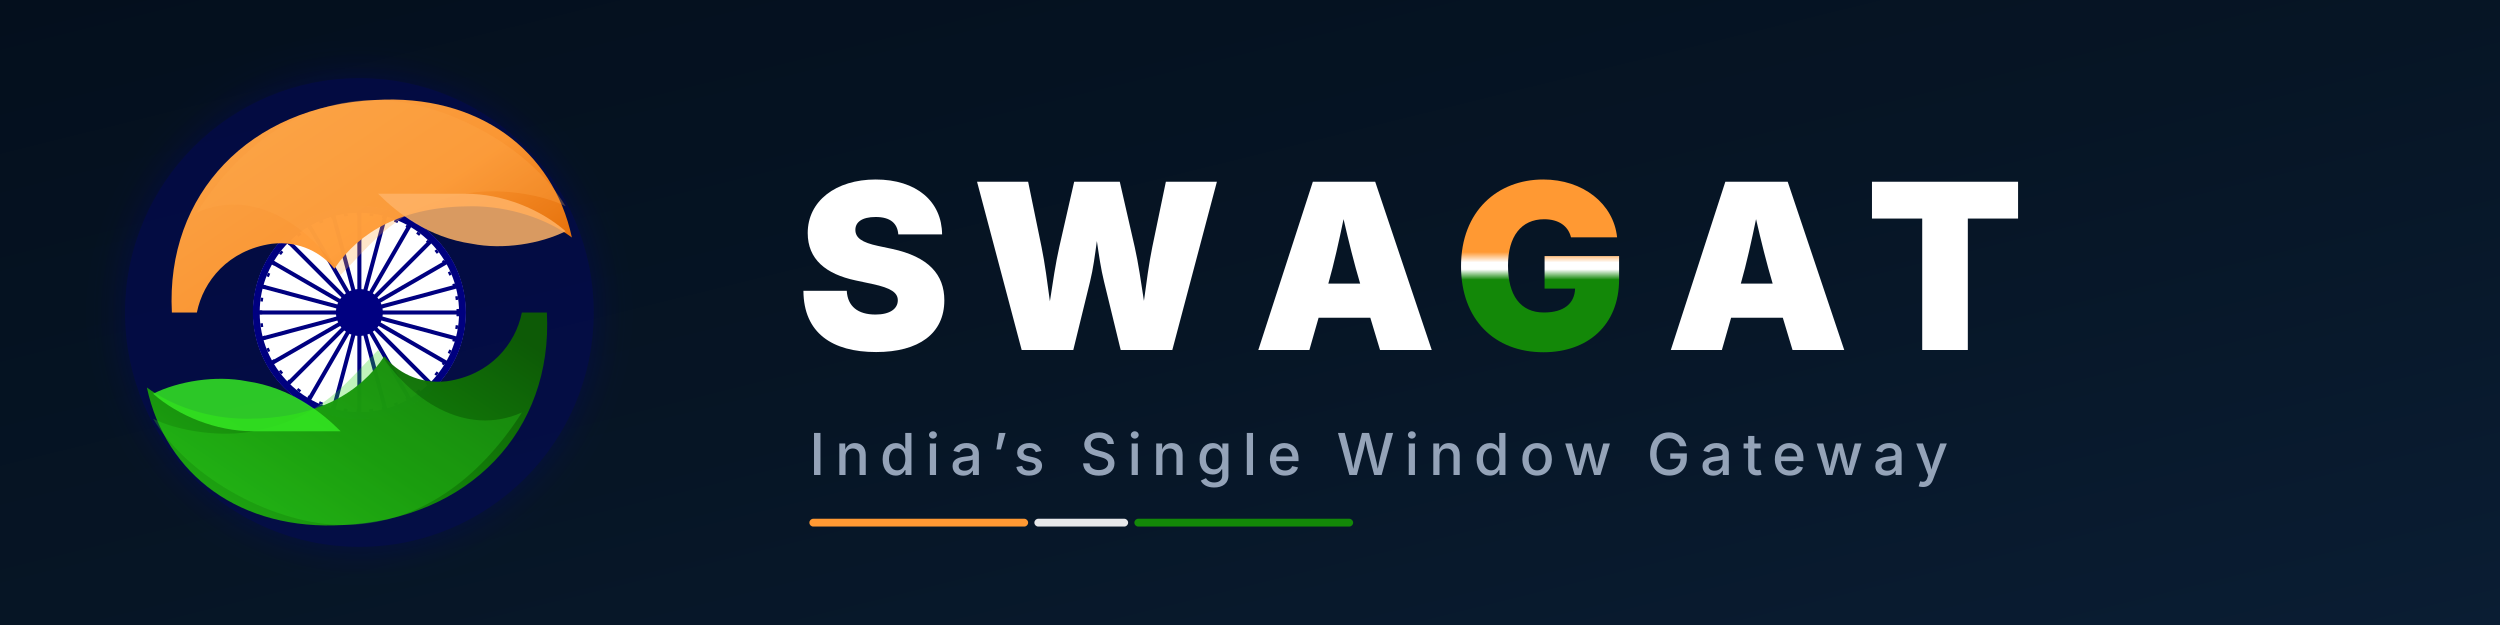
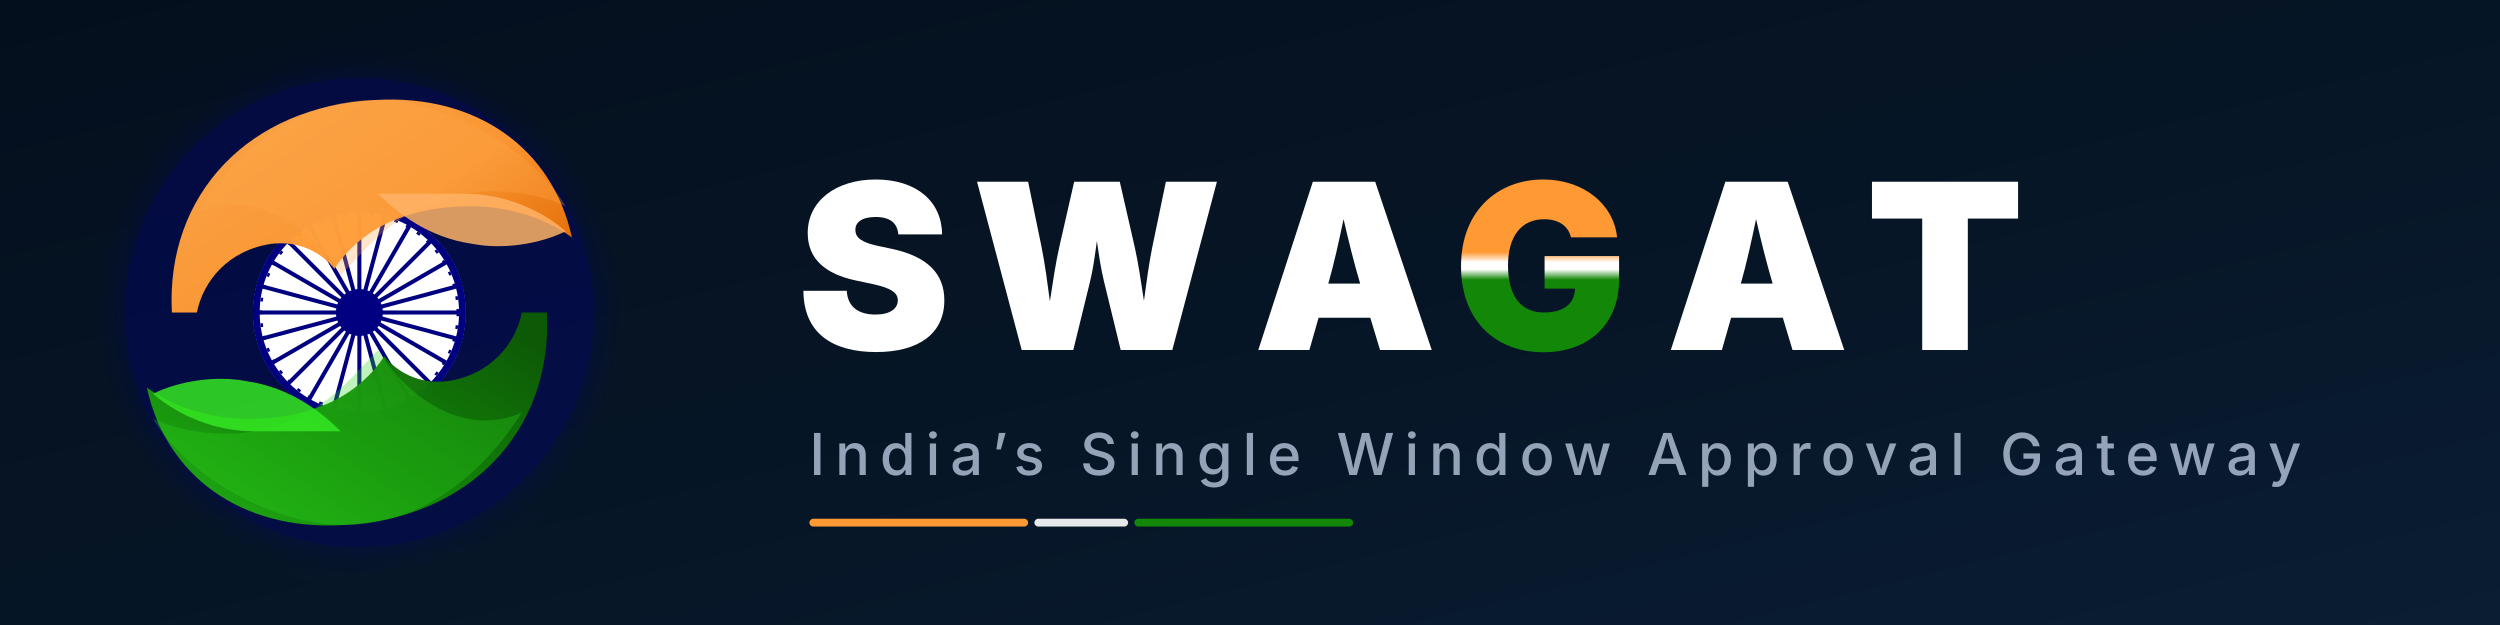
<svg xmlns="http://www.w3.org/2000/svg" viewBox="0 0 800 200" width="100%" height="100%">
  <defs>
    <linearGradient id="bgGrad" x1="0%" y1="0%" x2="100%" y2="100%">
      <stop offset="0%" stop-color="#040F1D" />
      <stop offset="50%" stop-color="#061525" />
      <stop offset="100%" stop-color="#0A1D33" />
    </linearGradient>
    <linearGradient id="saffronHand" x1="0%" y1="0%" x2="100%" y2="80%">
      <stop offset="0%" stop-color="#FFA84A" />
      <stop offset="60%" stop-color="#FF9933" />
      <stop offset="100%" stop-color="#E66A00" />
    </linearGradient>
    <linearGradient id="greenHand" x1="0%" y1="100%" x2="100%" y2="20%">
      <stop offset="0%" stop-color="#24B314" />
      <stop offset="50%" stop-color="#138808" />
      <stop offset="100%" stop-color="#0D5C05" />
    </linearGradient>
    <linearGradient id="tricolourG" x1="0%" y1="0%" x2="0%" y2="100%">
      <stop offset="0%" stop-color="#FF9933" />
      <stop offset="42%" stop-color="#FF9933" />
      <stop offset="48%" stop-color="#FFFFFF" />
      <stop offset="52%" stop-color="#FFFFFF" />
      <stop offset="58%" stop-color="#138808" />
      <stop offset="100%" stop-color="#138808" />
    </linearGradient>
    <filter id="softGlow" x="-20%" y="-20%" width="140%" height="140%">
      <feGaussianBlur stdDeviation="6" result="blur" />
      <feComposite in="SourceGraphic" in2="blur" operator="over" />
    </filter>
    <linearGradient id="dividerGrad" x1="0%" y1="0%" x2="0%" y2="100%">
      <stop offset="0%" stop-color="#38BDF8" stop-opacity="0" />
      <stop offset="30%" stop-color="#38BDF8" stop-opacity="0.6" />
      <stop offset="70%" stop-color="#38BDF8" stop-opacity="0.6" />
      <stop offset="100%" stop-color="#38BDF8" stop-opacity="0" />
    </linearGradient>
  </defs>
  <rect width="800" height="200" fill="url(#bgGrad)" />
  <circle cx="115" cy="100" r="75" fill="#000080" opacity="0.35" filter="url(#softGlow)" />
  <g id="emblem-group" transform="translate(15, 0)">
    <circle cx="100" cy="100" r="34" fill="#FFFFFF" />
    <circle cx="100" cy="100" r="33" stroke="#000080" stroke-width="2.2" fill="#FFFFFF" />
    <circle cx="100" cy="100" r="7.5" fill="#000080" />
    <circle cx="100" cy="100" r="3" fill="#FFFFFF" />
    <g id="chakra-spokes" stroke="#000080" stroke-width="1.3" stroke-linecap="round">
      <line x1="100" y1="100" x2="100" y2="68" />
      <line x1="100" y1="100" x2="108.28" y2="69.11" />
      <line x1="100" y1="100" x2="116" y2="72.32" />
      <line x1="100" y1="100" x2="122.63" y2="77.37" />
      <line x1="100" y1="100" x2="127.68" y2="84" />
      <line x1="100" y1="100" x2="130.89" y2="91.72" />
      <line x1="100" y1="100" x2="132" y2="100" />
      <line x1="100" y1="100" x2="130.89" y2="108.28" />
      <line x1="100" y1="100" x2="127.68" y2="116" />
      <line x1="100" y1="100" x2="122.63" y2="122.63" />
      <line x1="100" y1="100" x2="116" y2="127.68" />
      <line x1="100" y1="100" x2="108.28" y2="130.89" />
      <line x1="100" y1="100" x2="100" y2="132" />
      <line x1="100" y1="100" x2="91.72" y2="130.89" />
      <line x1="100" y1="100" x2="84" y2="127.68" />
      <line x1="100" y1="100" x2="77.37" y2="122.63" />
      <line x1="100" y1="100" x2="72.32" y2="116" />
      <line x1="100" y1="100" x2="69.11" y2="108.28" />
      <line x1="100" y1="100" x2="68" y2="100" />
      <line x1="100" y1="100" x2="69.11" y2="91.72" />
      <line x1="100" y1="100" x2="72.32" y2="84" />
      <line x1="100" y1="100" x2="77.37" y2="77.37" />
      <line x1="100" y1="100" x2="84" y2="72.32" />
      <line x1="100" y1="100" x2="91.72" y2="69.11" />
    </g>
    <circle cx="100" cy="100" r="31.5" stroke="#000080" stroke-width="0.8" stroke-dasharray="1.2, 2.9" fill="none" />
    <path d="M 40,100 C 38,62 65,34 105,32 C 138,30 162,48 168,76 C 160,70 148,66 136,66 C 114,66 100,74 92,86 C 88,81 81,77 72,78 C 58,80 50,90 48,100 Z" fill="url(#saffronHand)" opacity="0.98" />
    <path d="M 105,32 C 126,32 154,46 166,66 C 158,62 144,60 134,62 C 112,66 104,78 94,88 C 84,72 66,60 48,68 C 62,46 82,32 105,32 Z" fill="#FFA84A" opacity="0.3" />
    <path d="M 134,62 C 146,62 158,67 166,74 C 158,78 146,80 136,78 C 122,76 112,68 106,62 Z" fill="#FFB366" opacity="0.85" />
    <path d="M 160,100 C 162,138 135,166 95,168 C 62,170 38,152 32,124 C 40,130 52,134 64,134 C 86,134 100,126 108,114 C 112,119 119,123 128,122 C 142,120 150,110 152,100 Z" fill="url(#greenHand)" opacity="0.98" />
    <path d="M 95,168 C 74,168 46,154 34,134 C 42,138 56,140 66,138 C 88,134 96,122 106,112 C 116,128 134,140 152,132 C 138,154 118,168 95,168 Z" fill="#2CD81A" opacity="0.3" />
    <path d="M 66,138 C 54,138 42,133 34,126 C 42,122 54,120 64,122 C 78,124 88,132 94,138 Z" fill="#34E822" opacity="0.85" />
  </g>
  <line x1="225" y1="42" x2="225" y2="158" stroke="url(#dividerGrad)" stroke-width="2" />
  <g id="wordmark-group" transform="translate(255, 0)">
    <g font-family="'Inter', 'Montserrat', 'Plus Jakarta Sans', system-ui, -apple-system, sans-serif" font-weight="900" font-size="74" letter-spacing="4">
      <text x="0" y="112" fill="#FFFFFF">S</text>
      <text x="56" y="112" fill="#FFFFFF">W</text>
      <text x="146" y="112" fill="#FFFFFF">A</text>
      <text x="210" y="112" fill="url(#tricolourG)">G</text>
      <text x="278" y="112" fill="#FFFFFF">A</text>
      <text x="342" y="112" fill="#FFFFFF">T</text>
    </g>
    <text x="4" y="152" font-family="'Inter', 'Montserrat', 'Plus Jakarta Sans', system-ui, -apple-system, sans-serif" font-size="18.5" font-weight="500" fill="#94A3B8" letter-spacing="3.2">
-       India’s Single Window Gateway
+       India’s Single Window Approval Gateway
    </text>
    <rect x="4" y="166" width="70" height="2.5" rx="1.25" fill="#FF9933" />
    <rect x="76" y="166" width="30" height="2.5" rx="1.25" fill="#FFFFFF" opacity="0.9" />
    <rect x="108" y="166" width="70" height="2.5" rx="1.25" fill="#138808" />
  </g>
</svg>
